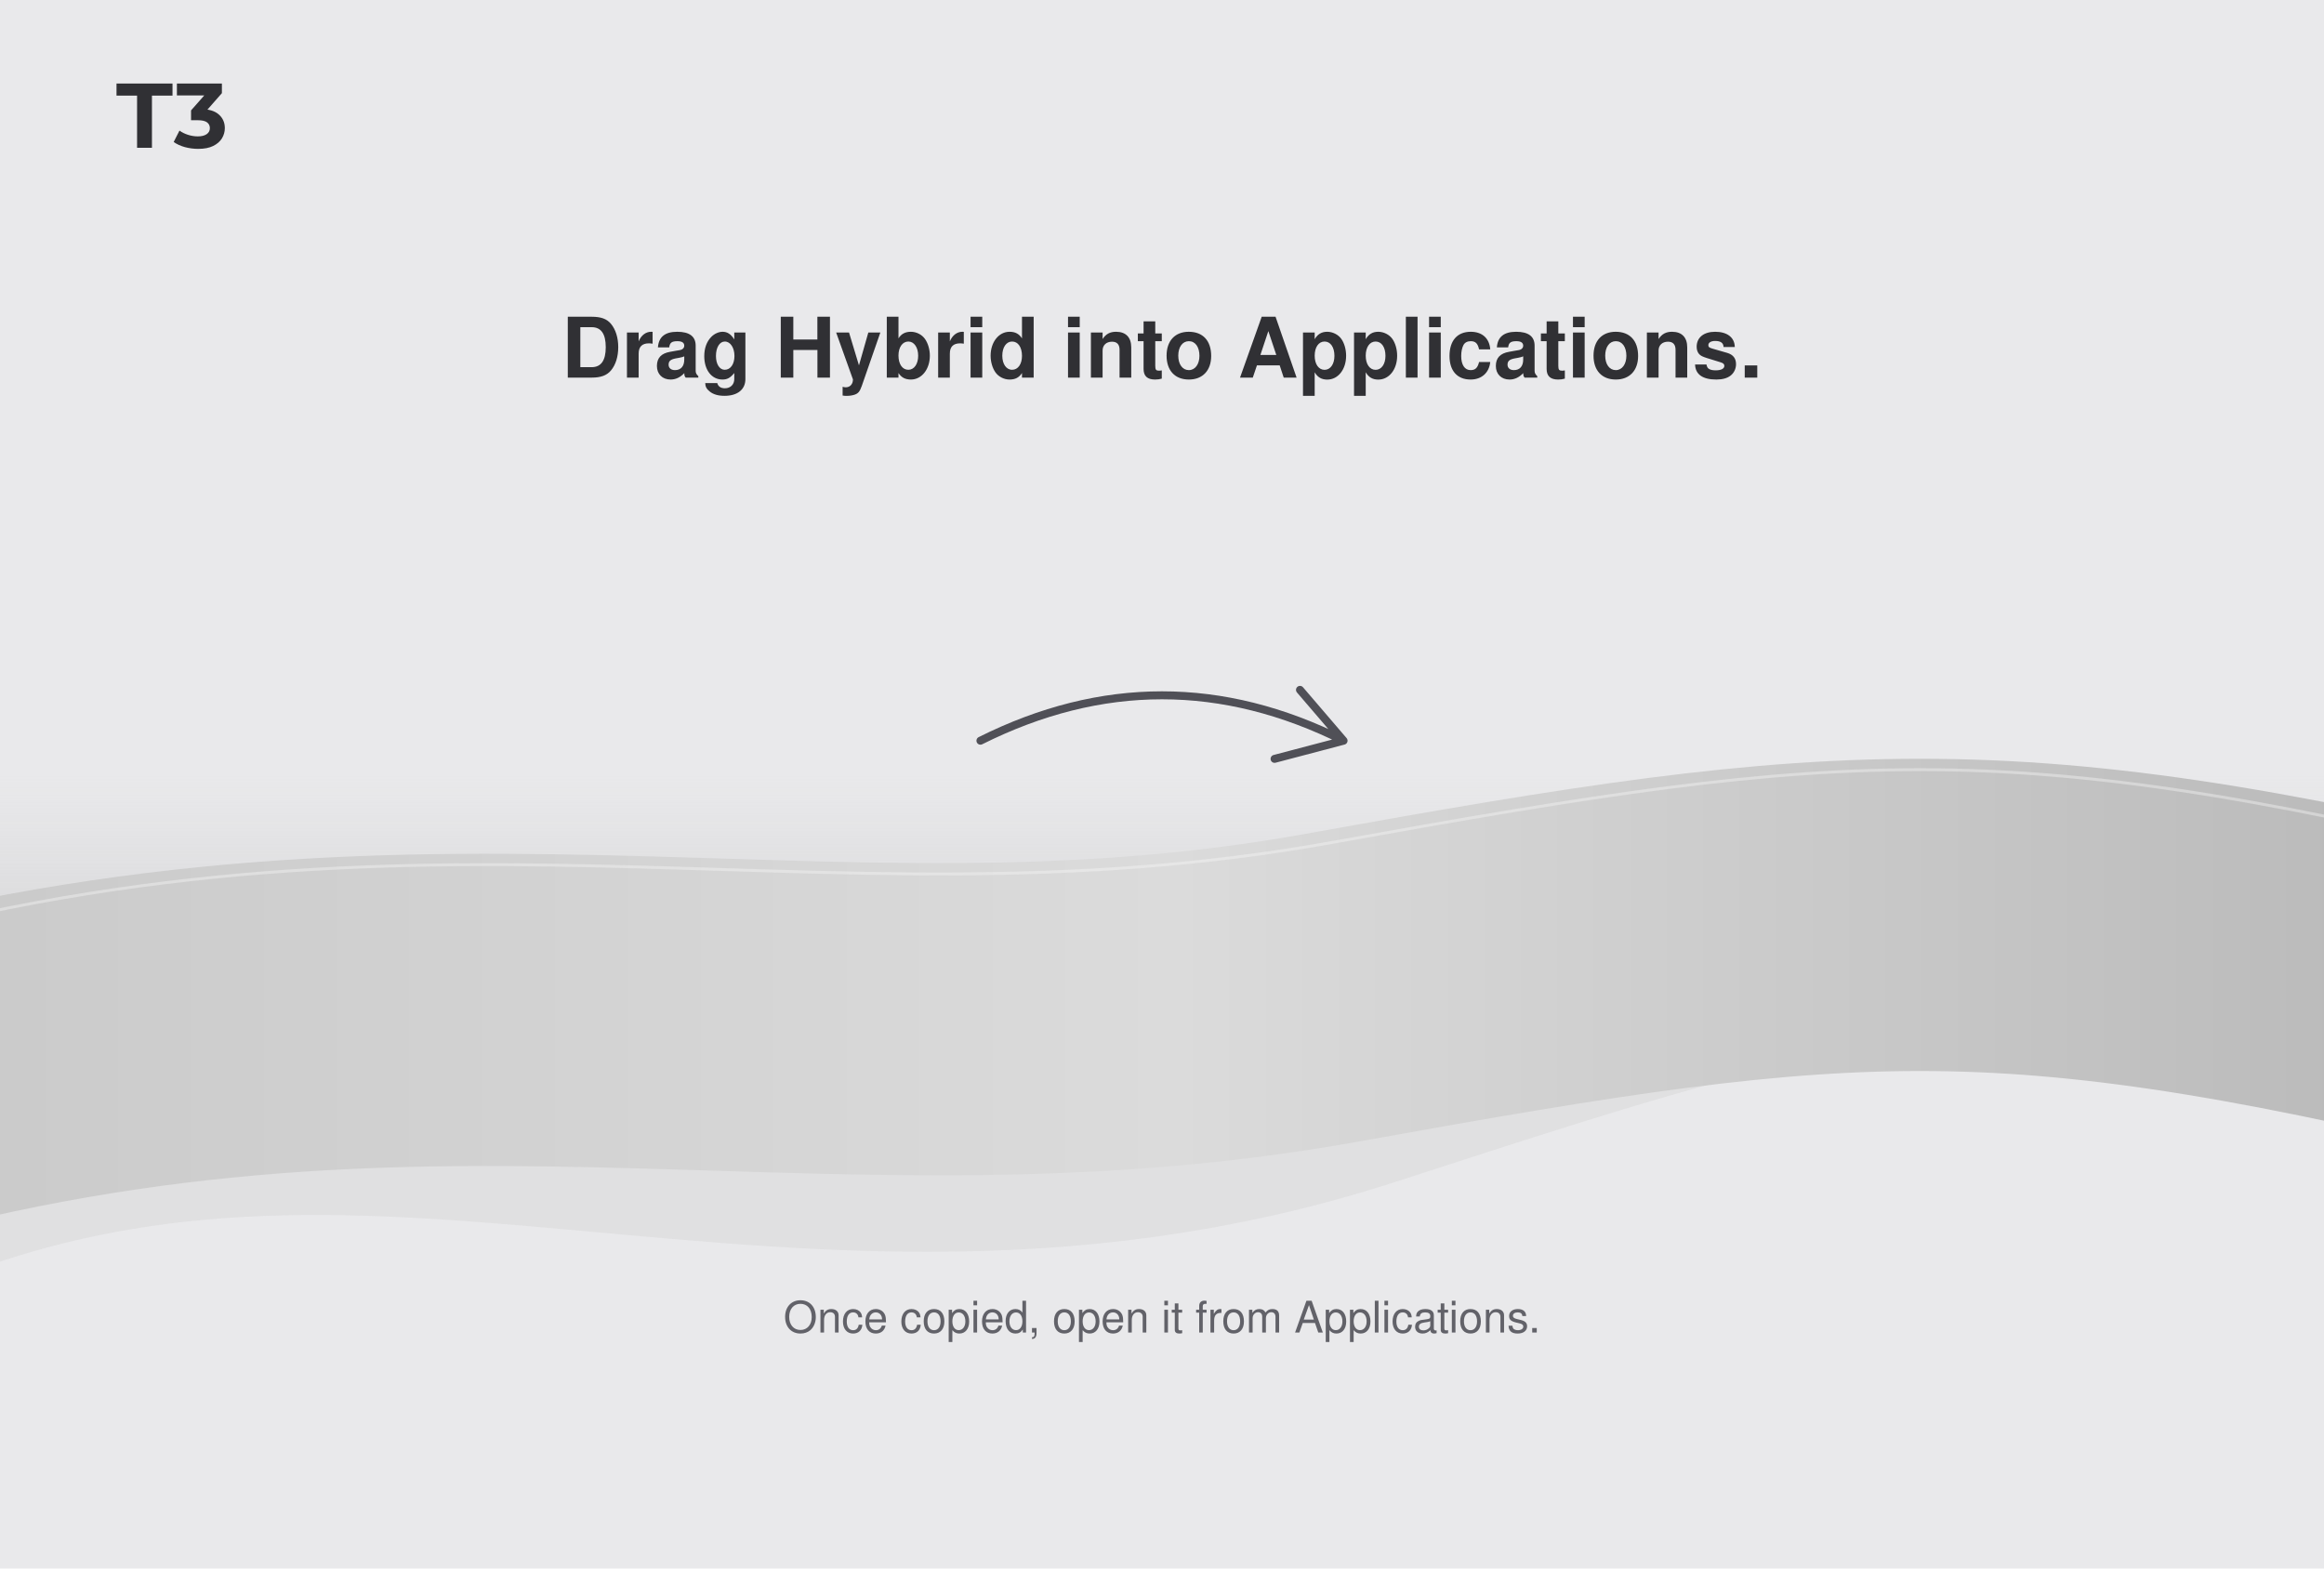
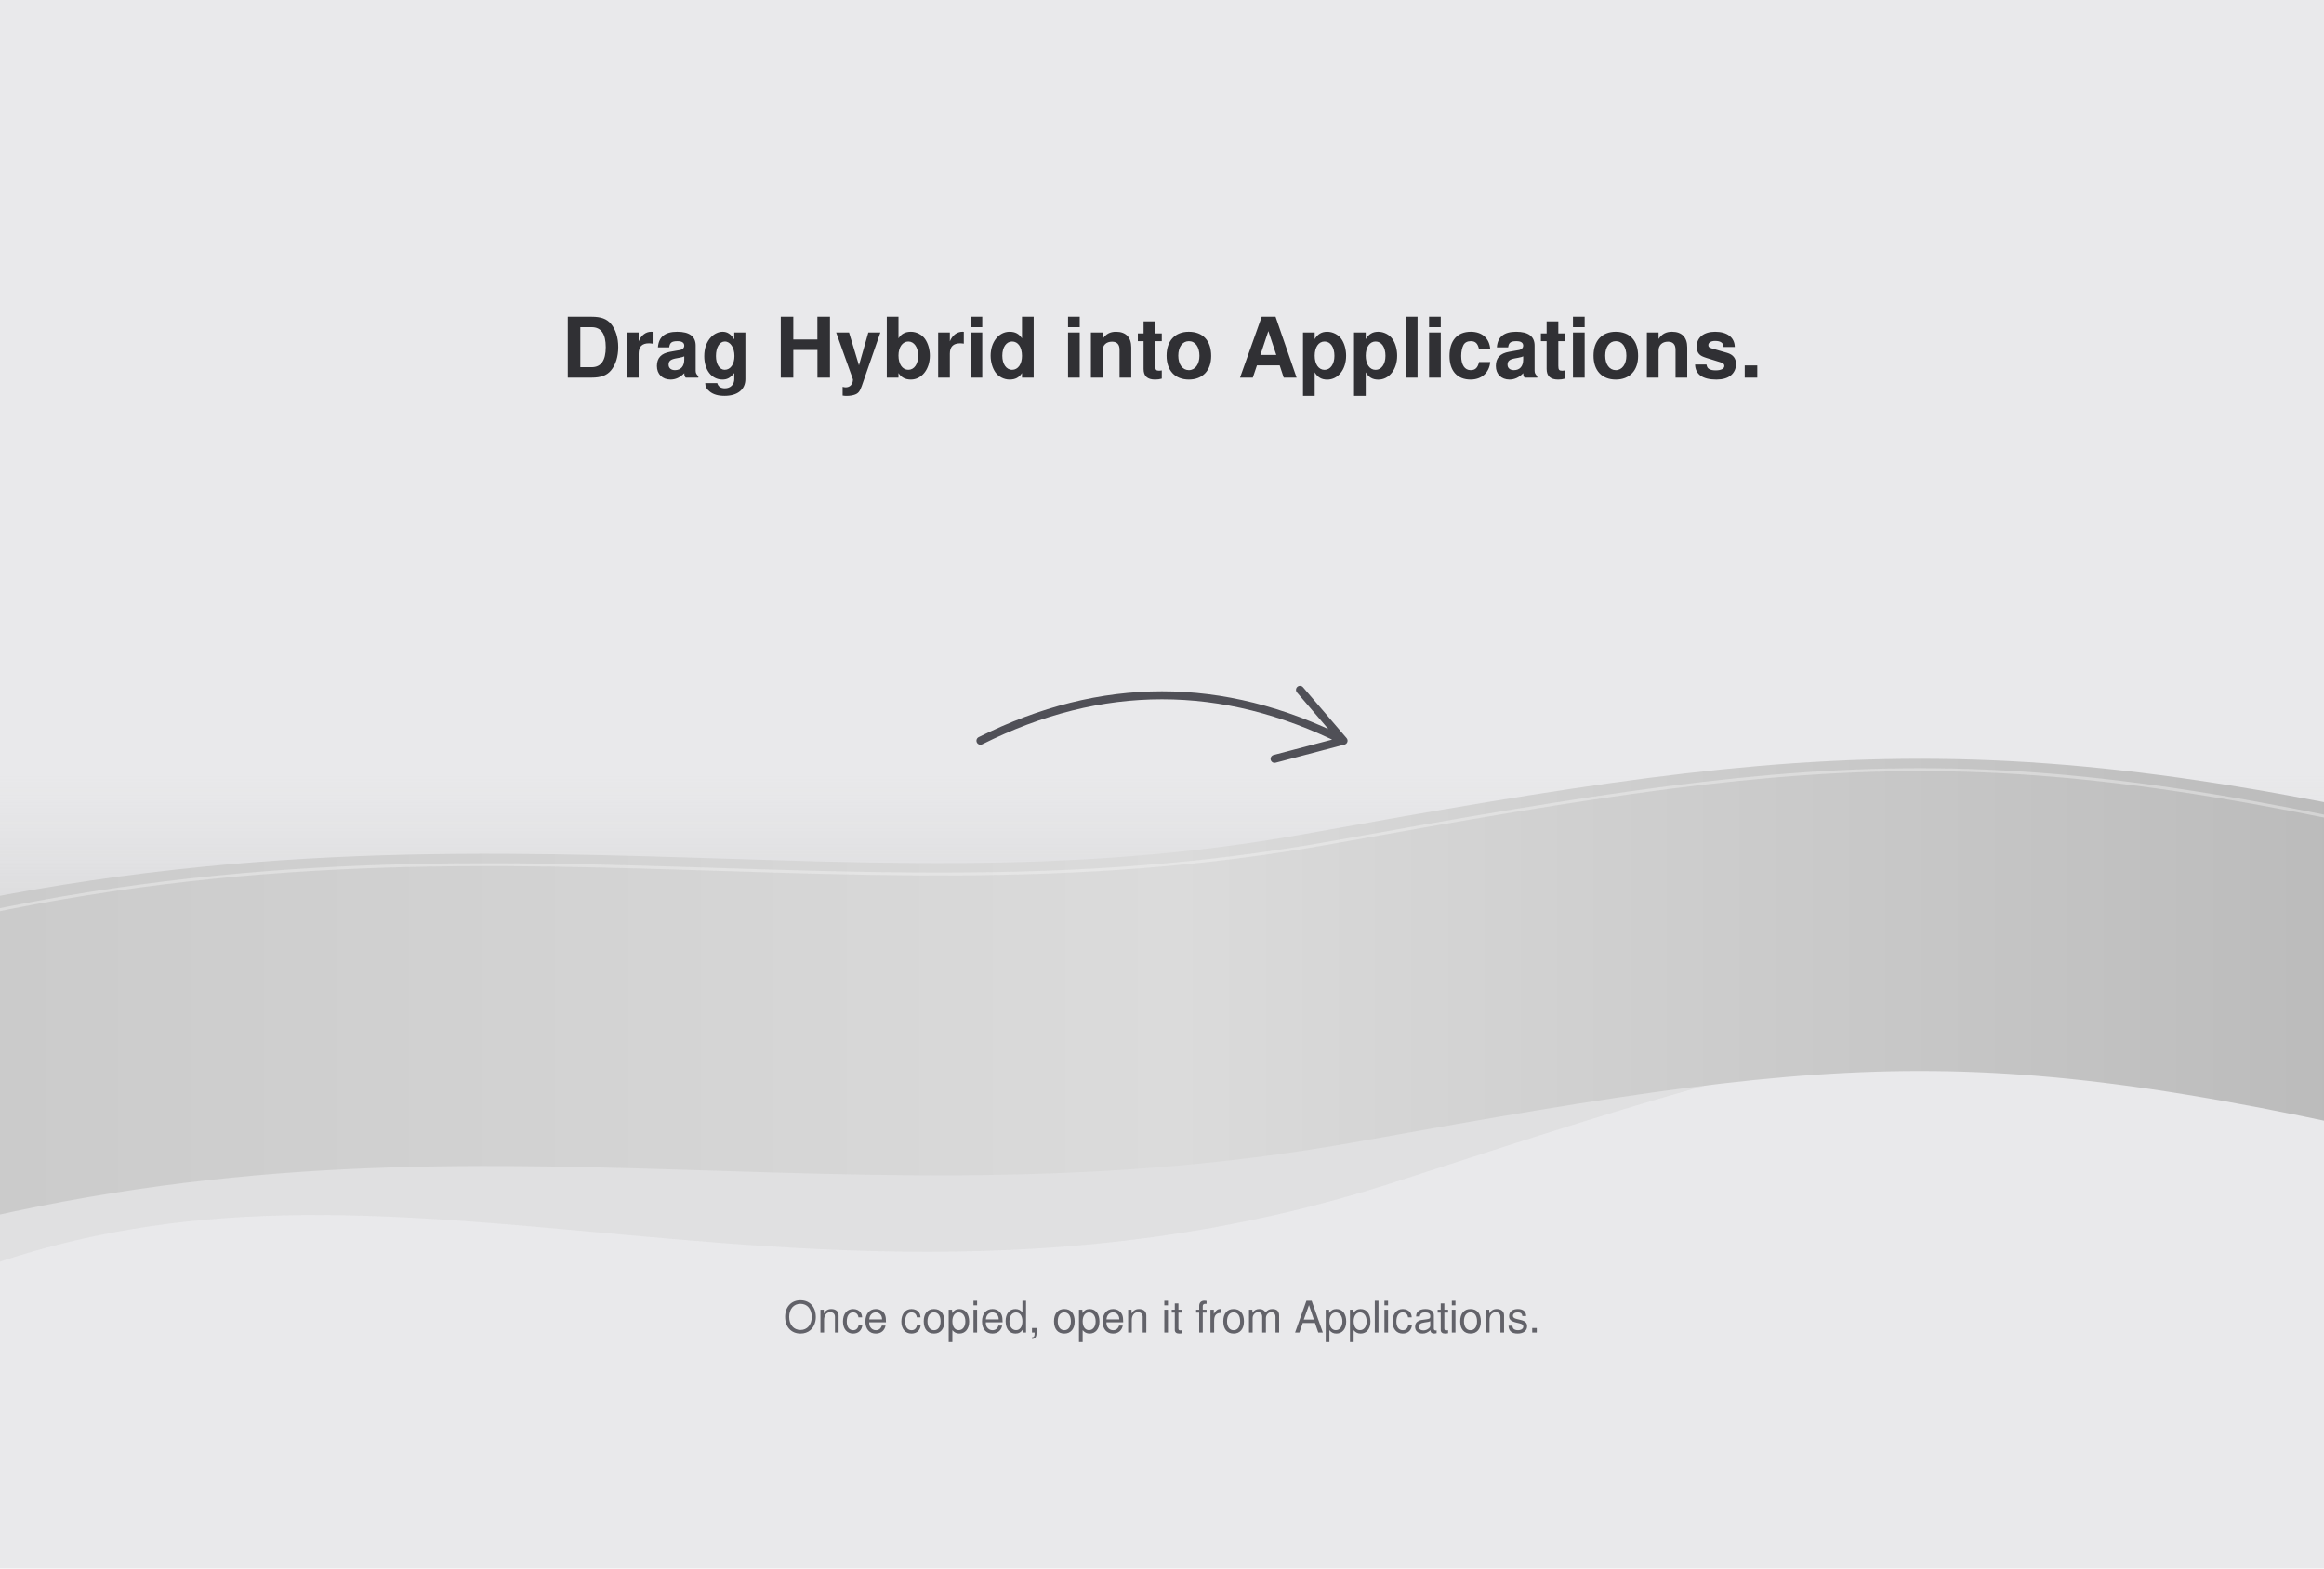
<svg xmlns="http://www.w3.org/2000/svg" width="1280" height="864" viewBox="0 0 640 432">
  <defs>
    <linearGradient id="veil" x1="0" y1="0" x2="0" y2="1">
      <stop stop-color="#B7B7B7" stop-opacity="0" />
      <stop offset=".55" stop-color="#A5A5A5" stop-opacity=".24" />
      <stop offset="1" stop-color="#D1D1D1" stop-opacity=".4" />
    </linearGradient>
    <linearGradient id="silk" x1="0" y1="0" x2="1" y2="0">
      <stop stop-color="#C8C8C8" />
      <stop offset=".5" stop-color="#DBDBDB" />
      <stop offset="1" stop-color="#B5B5B5" />
    </linearGradient>
  </defs>
  <rect width="640" height="432" fill="#E9E9EB" />
  <path d="M-60 293C95 220 214 304 362 256S559 191 707 257" stroke="url(#veil)" stroke-width="146" fill="none" opacity="1" stroke-linecap="round" stroke-linejoin="round" />
  <path d="M-60 306C113 252 223 298 367 272S553 242 707 280" stroke="url(#silk)" stroke-width="86" fill="none" opacity="1" stroke-linecap="round" stroke-linejoin="round" />
  <path d="M-60 266C113 212 223 258 367 232S553 202 707 240" stroke="#F5F5F5" stroke-width="0.8" fill="none" opacity="0.42" stroke-linecap="round" stroke-linejoin="round" />
-   <svg x="32" y="23" width="30" height="18" viewBox="15.531 37 94.394 56.96" fill="#303034">
-     <path d="M33.451 93V47.56H15.531V37H64.331V47.56H46.411V93H33.451ZM86.725 93.96C82.832 93.96 78.965 93.453 75.125 92.44C71.285 91.373 68.032 89.88 65.365 87.96L70.405 78.04C72.539 79.587 75.019 80.813 77.845 81.72C80.672 82.627 83.525 83.08 86.405 83.08C89.659 83.08 92.219 82.44 94.085 81.16C95.952 79.88 96.885 78.12 96.885 75.88C96.885 73.747 96.059 72.067 94.405 70.84C92.752 69.613 90.085 69 86.405 69H80.485V60.44L96.085 42.76L97.525 47.4H68.165V37H107.365V45.4L91.845 63.08L85.285 59.32H89.045C95.925 59.32 101.125 60.867 104.645 63.96C108.165 67.053 109.925 71.027 109.925 75.88C109.925 79.027 109.099 81.987 107.445 84.76C105.792 87.48 103.259 89.693 99.845 91.4C96.432 93.107 92.059 93.96 86.725 93.96Z" />
-   </svg>
  <text x="320" y="104" fill="#303034" font-family="Helvetica" font-size="23" font-weight="700" text-anchor="middle">Drag Hybrid into Applications.</text>
  <path d="M270 204Q320 179 370 204M358 190L370 204L351 209" stroke="#505057" stroke-width="2.2" fill="none" opacity="1" stroke-linecap="round" stroke-linejoin="round" />
  <text x="320" y="367" fill="#626269" font-family="Helvetica" font-size="12" font-weight="400" text-anchor="middle">Once copied, open it from Applications.</text>
</svg>
